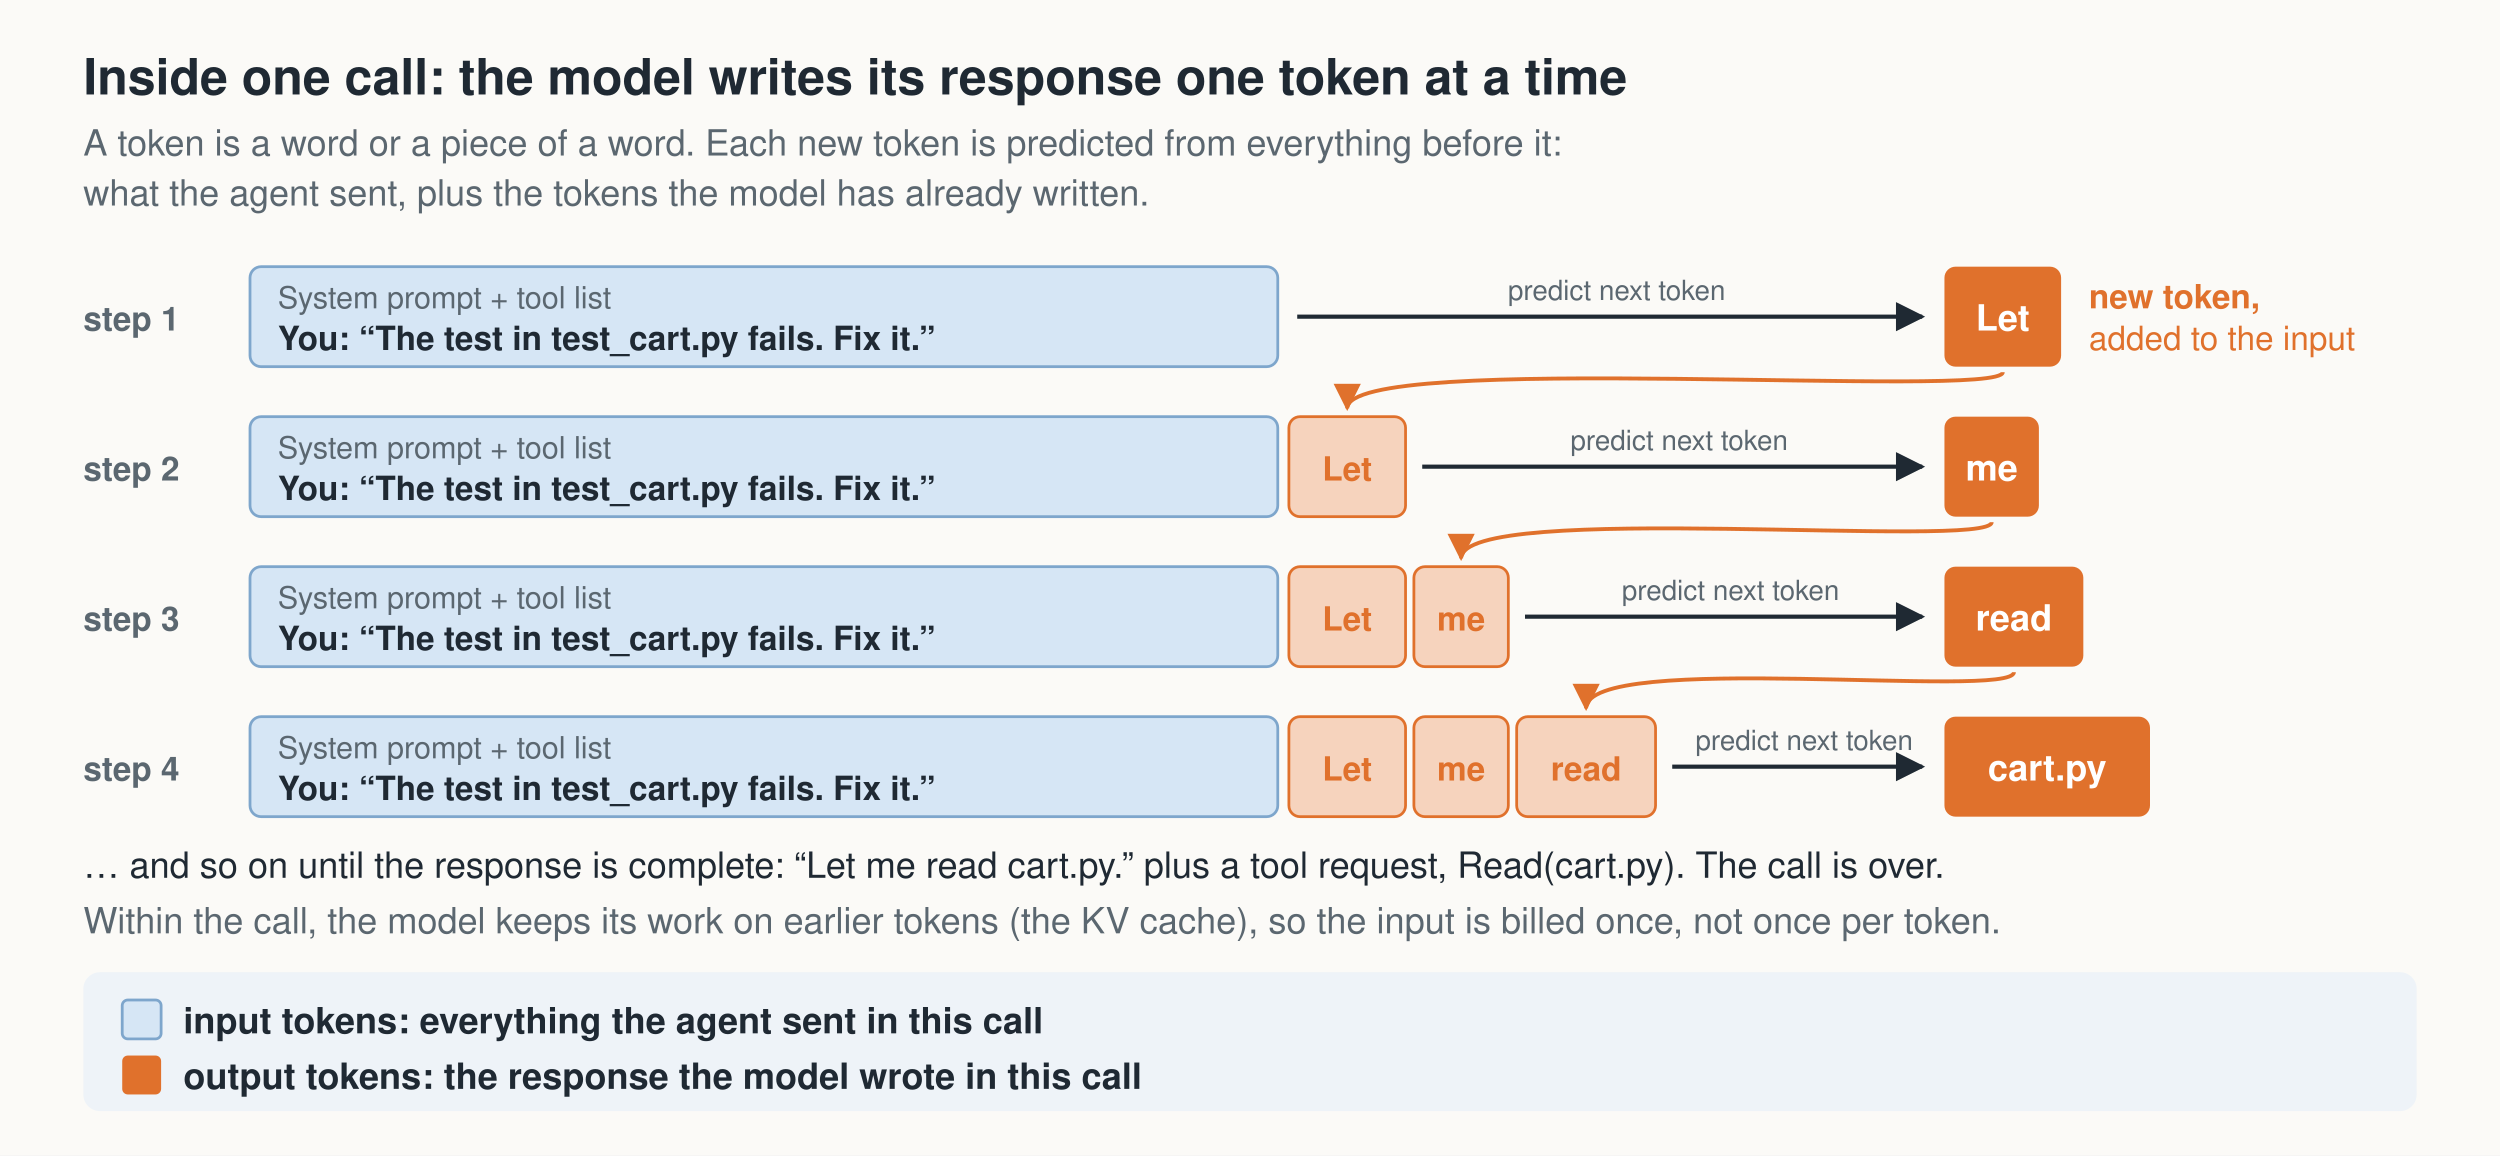
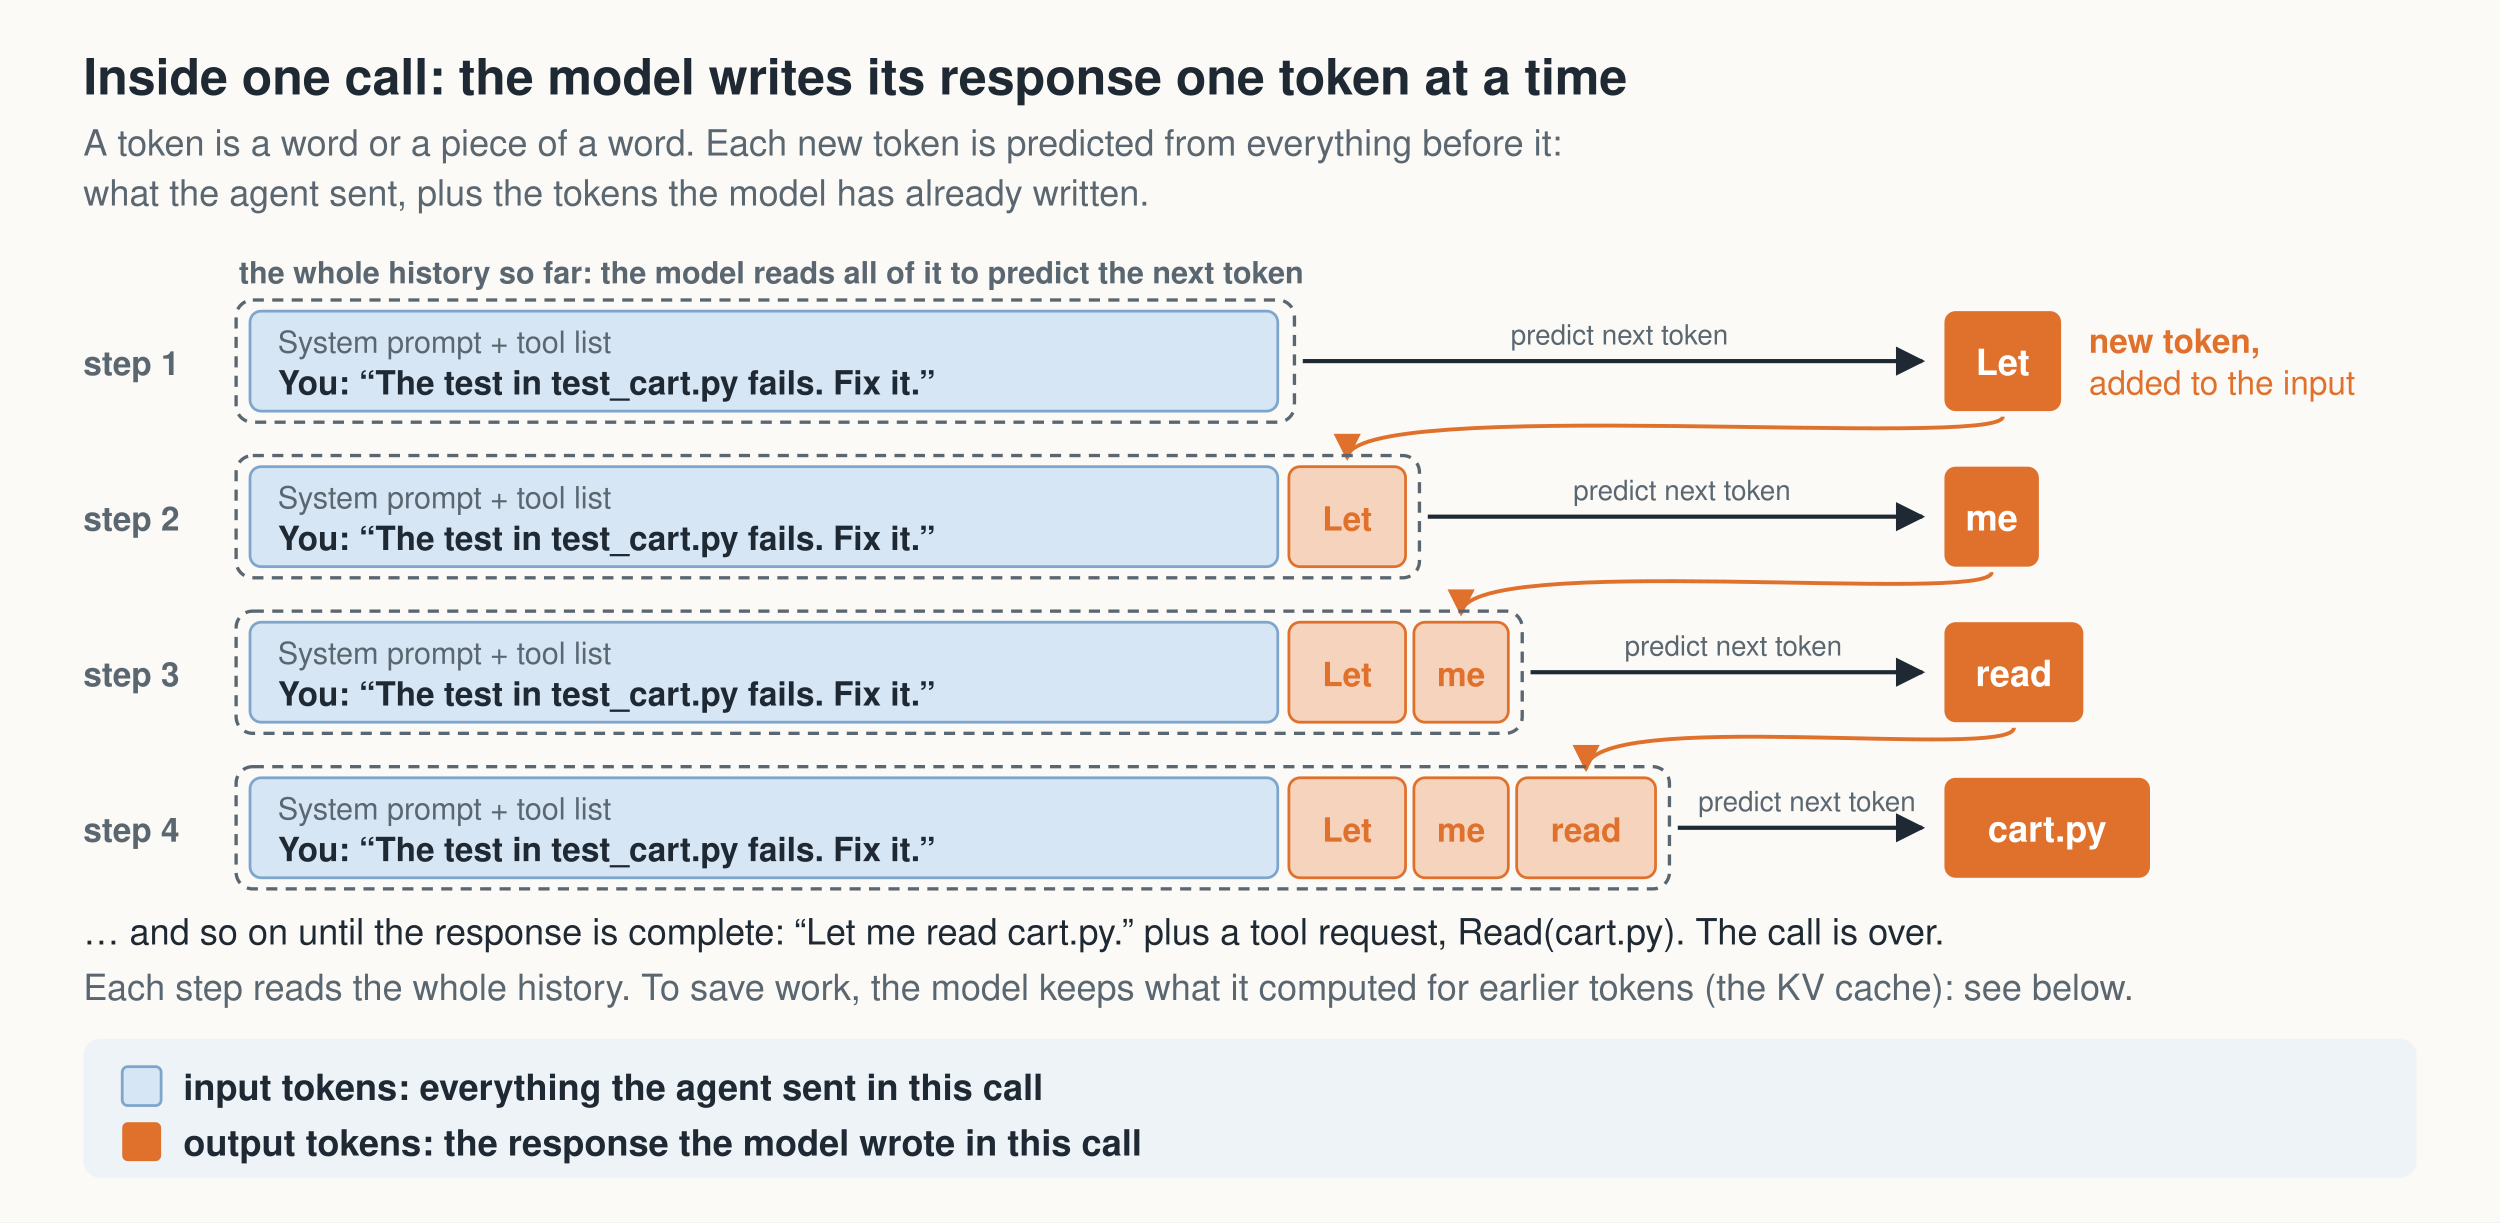
- <svg xmlns="http://www.w3.org/2000/svg" width="900" height="416" viewBox="0 0 900 416" font-family="-apple-system, BlinkMacSystemFont, 'Segoe UI', Helvetica, Arial, sans-serif" role="img" aria-label="Inside one call the model writes its response one token at a time, each predicted from the input plus the tokens already written">
+ <svg xmlns="http://www.w3.org/2000/svg" width="900" height="440" viewBox="0 0 900 440" font-family="-apple-system, BlinkMacSystemFont, 'Segoe UI', Helvetica, Arial, sans-serif" role="img" aria-label="Inside one call the model writes its response one token at a time, each predicted from the input plus the tokens already written">
  <defs>
-     <marker id="ah5f9f5f" viewBox="0 0 10 10" refX="9" refY="5" markerWidth="7" markerHeight="7" orient="auto-start-reverse">
-       <path d="M0 0 L10 5 L0 10 z" fill="#5f9f5f" />
+     <marker id="ahe0712c" viewBox="0 0 10 10" refX="9" refY="5" markerWidth="7" markerHeight="7" orient="auto-start-reverse">
+       <path d="M0 0 L10 5 L0 10 z" fill="#e0712c" />
    </marker>
    <marker id="ah5b6770" viewBox="0 0 10 10" refX="9" refY="5" markerWidth="7" markerHeight="7" orient="auto-start-reverse">
      <path d="M0 0 L10 5 L0 10 z" fill="#5b6770" />
    </marker>
-     <marker id="ahe0712c" viewBox="0 0 10 10" refX="9" refY="5" markerWidth="7" markerHeight="7" orient="auto-start-reverse">
-       <path d="M0 0 L10 5 L0 10 z" fill="#e0712c" />
-     </marker>
    <marker id="ah1f2933" viewBox="0 0 10 10" refX="9" refY="5" markerWidth="7" markerHeight="7" orient="auto-start-reverse">
      <path d="M0 0 L10 5 L0 10 z" fill="#1f2933" />
    </marker>
+     <marker id="ah5f9f5f" viewBox="0 0 10 10" refX="9" refY="5" markerWidth="7" markerHeight="7" orient="auto-start-reverse">
+       <path d="M0 0 L10 5 L0 10 z" fill="#5f9f5f" />
+     </marker>
  </defs>
-   <rect width="900" height="416" fill="#fbfaf7" />
+   <rect width="900" height="440" fill="#fbfaf7" />
  <text x="30.0" y="34.0" font-size="18" font-weight="600" fill="#1f2933" text-anchor="start">Inside one call: the model writes its response one token at a time</text>
  <text x="30.0" y="56.0" font-size="13" font-weight="normal" fill="#5b6770" text-anchor="start">A token is a word or a piece of a word. Each new token is predicted from everything before it:</text>
  <text x="30.0" y="74.0" font-size="13" font-weight="normal" fill="#5b6770" text-anchor="start">what the agent sent, plus the tokens the model has already written.</text>
-   <text x="30.0" y="119.0" font-size="12" font-weight="600" fill="#5b6770" text-anchor="start">step 1</text>
-   <rect x="90.0" y="96.0" width="370.0" height="36.0" rx="4" fill="#d6e6f5" stroke="#7ea6cc" stroke-width="1" />
-   <text x="100.0" y="111.0" font-size="11" font-weight="normal" fill="#5b6770" text-anchor="start">System prompt + tool list</text>
-   <text x="100.0" y="126.0" font-size="12" font-weight="600" fill="#1f2933" text-anchor="start">You: “The test in test_cart.py fails. Fix it.”</text>
-   <path d="M467 114 H692" fill="none" stroke="#1f2933" stroke-width="1.5" marker-end="url(#ah1f2933)" />
-   <text x="582.0" y="108.0" font-size="10" font-weight="normal" fill="#5b6770" text-anchor="middle">predict next token</text>
-   <rect x="700.0" y="96.0" width="42.0" height="36.0" rx="4" fill="#e0712c" stroke="none" stroke-width="1" />
-   <text x="721.0" y="119.0" font-size="13" font-weight="600" fill="#fff" text-anchor="middle">Let</text>
-   <path d="M721.0 134 C 721.0 144, 485.0 126, 485.0 147" fill="none" stroke="#e0712c" stroke-width="1.4" marker-end="url(#ahe0712c)" />
-   <text x="752.0" y="111.0" font-size="12" font-weight="600" fill="#e0712c" text-anchor="start">new token,</text>
-   <text x="752.0" y="126.0" font-size="12" font-weight="normal" fill="#e0712c" text-anchor="start">added to the input</text>
-   <text x="30.0" y="173.0" font-size="12" font-weight="600" fill="#5b6770" text-anchor="start">step 2</text>
-   <rect x="90.0" y="150.0" width="370.0" height="36.0" rx="4" fill="#d6e6f5" stroke="#7ea6cc" stroke-width="1" />
-   <text x="100.0" y="165.0" font-size="11" font-weight="normal" fill="#5b6770" text-anchor="start">System prompt + tool list</text>
-   <text x="100.0" y="180.0" font-size="12" font-weight="600" fill="#1f2933" text-anchor="start">You: “The test in test_cart.py fails. Fix it.”</text>
-   <rect x="464.0" y="150.0" width="42.0" height="36.0" rx="4" fill="#f6d3bd" stroke="#e0712c" stroke-width="1" />
-   <text x="485.0" y="173.0" font-size="12" font-weight="600" fill="#e0712c" text-anchor="middle">Let</text>
-   <path d="M512 168 H692" fill="none" stroke="#1f2933" stroke-width="1.5" marker-end="url(#ah1f2933)" />
-   <text x="604.5" y="162.0" font-size="10" font-weight="normal" fill="#5b6770" text-anchor="middle">predict next token</text>
-   <rect x="700.0" y="150.0" width="34.0" height="36.0" rx="4" fill="#e0712c" stroke="none" stroke-width="1" />
-   <text x="717.0" y="173.0" font-size="13" font-weight="600" fill="#fff" text-anchor="middle">me</text>
-   <path d="M717.0 188 C 717.0 198, 526.0 180, 526.0 201" fill="none" stroke="#e0712c" stroke-width="1.4" marker-end="url(#ahe0712c)" />
-   <text x="30.0" y="227.0" font-size="12" font-weight="600" fill="#5b6770" text-anchor="start">step 3</text>
-   <rect x="90.0" y="204.0" width="370.0" height="36.0" rx="4" fill="#d6e6f5" stroke="#7ea6cc" stroke-width="1" />
-   <text x="100.0" y="219.0" font-size="11" font-weight="normal" fill="#5b6770" text-anchor="start">System prompt + tool list</text>
-   <text x="100.0" y="234.0" font-size="12" font-weight="600" fill="#1f2933" text-anchor="start">You: “The test in test_cart.py fails. Fix it.”</text>
-   <rect x="464.0" y="204.0" width="42.0" height="36.0" rx="4" fill="#f6d3bd" stroke="#e0712c" stroke-width="1" />
-   <text x="485.0" y="227.0" font-size="12" font-weight="600" fill="#e0712c" text-anchor="middle">Let</text>
-   <rect x="509.0" y="204.0" width="34.0" height="36.0" rx="4" fill="#f6d3bd" stroke="#e0712c" stroke-width="1" />
-   <text x="526.0" y="227.0" font-size="12" font-weight="600" fill="#e0712c" text-anchor="middle">me</text>
-   <path d="M549 222 H692" fill="none" stroke="#1f2933" stroke-width="1.5" marker-end="url(#ah1f2933)" />
-   <text x="623.0" y="216.0" font-size="10" font-weight="normal" fill="#5b6770" text-anchor="middle">predict next token</text>
-   <rect x="700.0" y="204.0" width="50.0" height="36.0" rx="4" fill="#e0712c" stroke="none" stroke-width="1" />
-   <text x="725.0" y="227.0" font-size="13" font-weight="600" fill="#fff" text-anchor="middle">read</text>
-   <path d="M725.0 242 C 725.0 252, 571.0 234, 571.0 255" fill="none" stroke="#e0712c" stroke-width="1.4" marker-end="url(#ahe0712c)" />
-   <text x="30.0" y="281.0" font-size="12" font-weight="600" fill="#5b6770" text-anchor="start">step 4</text>
-   <rect x="90.0" y="258.0" width="370.0" height="36.0" rx="4" fill="#d6e6f5" stroke="#7ea6cc" stroke-width="1" />
-   <text x="100.0" y="273.0" font-size="11" font-weight="normal" fill="#5b6770" text-anchor="start">System prompt + tool list</text>
-   <text x="100.0" y="288.0" font-size="12" font-weight="600" fill="#1f2933" text-anchor="start">You: “The test in test_cart.py fails. Fix it.”</text>
-   <rect x="464.0" y="258.0" width="42.0" height="36.0" rx="4" fill="#f6d3bd" stroke="#e0712c" stroke-width="1" />
-   <text x="485.0" y="281.0" font-size="12" font-weight="600" fill="#e0712c" text-anchor="middle">Let</text>
-   <rect x="509.0" y="258.0" width="34.0" height="36.0" rx="4" fill="#f6d3bd" stroke="#e0712c" stroke-width="1" />
-   <text x="526.0" y="281.0" font-size="12" font-weight="600" fill="#e0712c" text-anchor="middle">me</text>
-   <rect x="546.0" y="258.0" width="50.0" height="36.0" rx="4" fill="#f6d3bd" stroke="#e0712c" stroke-width="1" />
-   <text x="571.0" y="281.0" font-size="12" font-weight="600" fill="#e0712c" text-anchor="middle">read</text>
-   <path d="M602 276 H692" fill="none" stroke="#1f2933" stroke-width="1.5" marker-end="url(#ah1f2933)" />
-   <text x="649.5" y="270.0" font-size="10" font-weight="normal" fill="#5b6770" text-anchor="middle">predict next token</text>
-   <rect x="700.0" y="258.0" width="74.0" height="36.0" rx="4" fill="#e0712c" stroke="none" stroke-width="1" />
-   <text x="737.0" y="281.0" font-size="13" font-weight="600" fill="#fff" text-anchor="middle">cart.py</text>
-   <text x="30.0" y="316.0" font-size="13" font-weight="normal" fill="#1f2933" text-anchor="start">… and so on until the response is complete: “Let me read cart.py.” plus a tool request, Read(cart.py). The call is over.</text>
-   <text x="30.0" y="336.0" font-size="13" font-weight="normal" fill="#5b6770" text-anchor="start">Within the call, the model keeps its work on earlier tokens (the KV cache), so the input is billed once, not once per token.</text>
-   <rect x="30.0" y="350.0" width="840.0" height="50.0" rx="6" fill="#eef3f8" stroke="none" stroke-width="1" />
-   <rect x="44.0" y="360.0" width="14.0" height="14.0" rx="2" fill="#d6e6f5" stroke="#7ea6cc" stroke-width="1" />
-   <text x="66.0" y="372.0" font-size="13" font-weight="600" fill="#1f2933" text-anchor="start">input tokens: everything the agent sent in this call</text>
-   <rect x="44.0" y="380.0" width="14.0" height="14.0" rx="2" fill="#e0712c" stroke="none" stroke-width="1" />
-   <text x="66.0" y="392.0" font-size="13" font-weight="600" fill="#1f2933" text-anchor="start">output tokens: the response the model wrote in this call</text>
+   <text x="86.0" y="102.0" font-size="11" font-weight="600" fill="#5b6770" text-anchor="start">the whole history so far: the model reads all of it to predict the next token</text>
+   <text x="30.0" y="135.0" font-size="12" font-weight="600" fill="#5b6770" text-anchor="start">step 1</text>
+   <rect x="90.0" y="112.0" width="370.0" height="36.0" rx="4" fill="#d6e6f5" stroke="#7ea6cc" stroke-width="1" />
+   <text x="100.0" y="127.0" font-size="11" font-weight="normal" fill="#5b6770" text-anchor="start">System prompt + tool list</text>
+   <text x="100.0" y="142.0" font-size="12" font-weight="600" fill="#1f2933" text-anchor="start">You: “The test in test_cart.py fails. Fix it.”</text>
+   <rect x="85.0" y="108.0" width="381.0" height="44.0" rx="6" fill="none" stroke="#5b6770" stroke-width="1.2" stroke-dasharray="4 3" />
+   <path d="M469 130 H692" fill="none" stroke="#1f2933" stroke-width="1.5" marker-end="url(#ah1f2933)" />
+   <text x="583.0" y="124.0" font-size="10" font-weight="normal" fill="#5b6770" text-anchor="middle">predict next token</text>
+   <rect x="700.0" y="112.0" width="42.0" height="36.0" rx="4" fill="#e0712c" stroke="none" stroke-width="1" />
+   <text x="721.0" y="135.0" font-size="13" font-weight="600" fill="#fff" text-anchor="middle">Let</text>
+   <path d="M721.0 150 C 721.0 162, 485.0 142, 485.0 165" fill="none" stroke="#e0712c" stroke-width="1.4" marker-end="url(#ahe0712c)" />
+   <text x="752.0" y="127.0" font-size="12" font-weight="600" fill="#e0712c" text-anchor="start">new token,</text>
+   <text x="752.0" y="142.0" font-size="12" font-weight="normal" fill="#e0712c" text-anchor="start">added to the input</text>
+   <text x="30.0" y="191.0" font-size="12" font-weight="600" fill="#5b6770" text-anchor="start">step 2</text>
+   <rect x="90.0" y="168.0" width="370.0" height="36.0" rx="4" fill="#d6e6f5" stroke="#7ea6cc" stroke-width="1" />
+   <text x="100.0" y="183.0" font-size="11" font-weight="normal" fill="#5b6770" text-anchor="start">System prompt + tool list</text>
+   <text x="100.0" y="198.0" font-size="12" font-weight="600" fill="#1f2933" text-anchor="start">You: “The test in test_cart.py fails. Fix it.”</text>
+   <rect x="464.0" y="168.0" width="42.0" height="36.0" rx="4" fill="#f6d3bd" stroke="#e0712c" stroke-width="1" />
+   <text x="485.0" y="191.0" font-size="12" font-weight="600" fill="#e0712c" text-anchor="middle">Let</text>
+   <rect x="85.0" y="164.0" width="426.0" height="44.0" rx="6" fill="none" stroke="#5b6770" stroke-width="1.2" stroke-dasharray="4 3" />
+   <path d="M514 186 H692" fill="none" stroke="#1f2933" stroke-width="1.5" marker-end="url(#ah1f2933)" />
+   <text x="605.5" y="180.0" font-size="10" font-weight="normal" fill="#5b6770" text-anchor="middle">predict next token</text>
+   <rect x="700.0" y="168.0" width="34.0" height="36.0" rx="4" fill="#e0712c" stroke="none" stroke-width="1" />
+   <text x="717.0" y="191.0" font-size="13" font-weight="600" fill="#fff" text-anchor="middle">me</text>
+   <path d="M717.0 206 C 717.0 218, 526.0 198, 526.0 221" fill="none" stroke="#e0712c" stroke-width="1.4" marker-end="url(#ahe0712c)" />
+   <text x="30.0" y="247.0" font-size="12" font-weight="600" fill="#5b6770" text-anchor="start">step 3</text>
+   <rect x="90.0" y="224.0" width="370.0" height="36.0" rx="4" fill="#d6e6f5" stroke="#7ea6cc" stroke-width="1" />
+   <text x="100.0" y="239.0" font-size="11" font-weight="normal" fill="#5b6770" text-anchor="start">System prompt + tool list</text>
+   <text x="100.0" y="254.0" font-size="12" font-weight="600" fill="#1f2933" text-anchor="start">You: “The test in test_cart.py fails. Fix it.”</text>
+   <rect x="464.0" y="224.0" width="42.0" height="36.0" rx="4" fill="#f6d3bd" stroke="#e0712c" stroke-width="1" />
+   <text x="485.0" y="247.0" font-size="12" font-weight="600" fill="#e0712c" text-anchor="middle">Let</text>
+   <rect x="509.0" y="224.0" width="34.0" height="36.0" rx="4" fill="#f6d3bd" stroke="#e0712c" stroke-width="1" />
+   <text x="526.0" y="247.0" font-size="12" font-weight="600" fill="#e0712c" text-anchor="middle">me</text>
+   <rect x="85.0" y="220.0" width="463.0" height="44.0" rx="6" fill="none" stroke="#5b6770" stroke-width="1.2" stroke-dasharray="4 3" />
+   <path d="M551 242 H692" fill="none" stroke="#1f2933" stroke-width="1.5" marker-end="url(#ah1f2933)" />
+   <text x="624.0" y="236.0" font-size="10" font-weight="normal" fill="#5b6770" text-anchor="middle">predict next token</text>
+   <rect x="700.0" y="224.0" width="50.0" height="36.0" rx="4" fill="#e0712c" stroke="none" stroke-width="1" />
+   <text x="725.0" y="247.0" font-size="13" font-weight="600" fill="#fff" text-anchor="middle">read</text>
+   <path d="M725.0 262 C 725.0 274, 571.0 254, 571.0 277" fill="none" stroke="#e0712c" stroke-width="1.4" marker-end="url(#ahe0712c)" />
+   <text x="30.0" y="303.0" font-size="12" font-weight="600" fill="#5b6770" text-anchor="start">step 4</text>
+   <rect x="90.0" y="280.0" width="370.0" height="36.0" rx="4" fill="#d6e6f5" stroke="#7ea6cc" stroke-width="1" />
+   <text x="100.0" y="295.0" font-size="11" font-weight="normal" fill="#5b6770" text-anchor="start">System prompt + tool list</text>
+   <text x="100.0" y="310.0" font-size="12" font-weight="600" fill="#1f2933" text-anchor="start">You: “The test in test_cart.py fails. Fix it.”</text>
+   <rect x="464.0" y="280.0" width="42.0" height="36.0" rx="4" fill="#f6d3bd" stroke="#e0712c" stroke-width="1" />
+   <text x="485.0" y="303.0" font-size="12" font-weight="600" fill="#e0712c" text-anchor="middle">Let</text>
+   <rect x="509.0" y="280.0" width="34.0" height="36.0" rx="4" fill="#f6d3bd" stroke="#e0712c" stroke-width="1" />
+   <text x="526.0" y="303.0" font-size="12" font-weight="600" fill="#e0712c" text-anchor="middle">me</text>
+   <rect x="546.0" y="280.0" width="50.0" height="36.0" rx="4" fill="#f6d3bd" stroke="#e0712c" stroke-width="1" />
+   <text x="571.0" y="303.0" font-size="12" font-weight="600" fill="#e0712c" text-anchor="middle">read</text>
+   <rect x="85.0" y="276.0" width="516.0" height="44.0" rx="6" fill="none" stroke="#5b6770" stroke-width="1.2" stroke-dasharray="4 3" />
+   <path d="M604 298 H692" fill="none" stroke="#1f2933" stroke-width="1.5" marker-end="url(#ah1f2933)" />
+   <text x="650.5" y="292.0" font-size="10" font-weight="normal" fill="#5b6770" text-anchor="middle">predict next token</text>
+   <rect x="700.0" y="280.0" width="74.0" height="36.0" rx="4" fill="#e0712c" stroke="none" stroke-width="1" />
+   <text x="737.0" y="303.0" font-size="13" font-weight="600" fill="#fff" text-anchor="middle">cart.py</text>
+   <text x="30.0" y="340.0" font-size="13" font-weight="normal" fill="#1f2933" text-anchor="start">… and so on until the response is complete: “Let me read cart.py.” plus a tool request, Read(cart.py). The call is over.</text>
+   <text x="30.0" y="360.0" font-size="13" font-weight="normal" fill="#5b6770" text-anchor="start">Each step reads the whole history. To save work, the model keeps what it computed for earlier tokens (the KV cache): see below.</text>
+   <rect x="30.0" y="374.0" width="840.0" height="50.0" rx="6" fill="#eef3f8" stroke="none" stroke-width="1" />
+   <rect x="44.0" y="384.0" width="14.0" height="14.0" rx="2" fill="#d6e6f5" stroke="#7ea6cc" stroke-width="1" />
+   <text x="66.0" y="396.0" font-size="13" font-weight="600" fill="#1f2933" text-anchor="start">input tokens: everything the agent sent in this call</text>
+   <rect x="44.0" y="404.0" width="14.0" height="14.0" rx="2" fill="#e0712c" stroke="none" stroke-width="1" />
+   <text x="66.0" y="416.0" font-size="13" font-weight="600" fill="#1f2933" text-anchor="start">output tokens: the response the model wrote in this call</text>
</svg>
